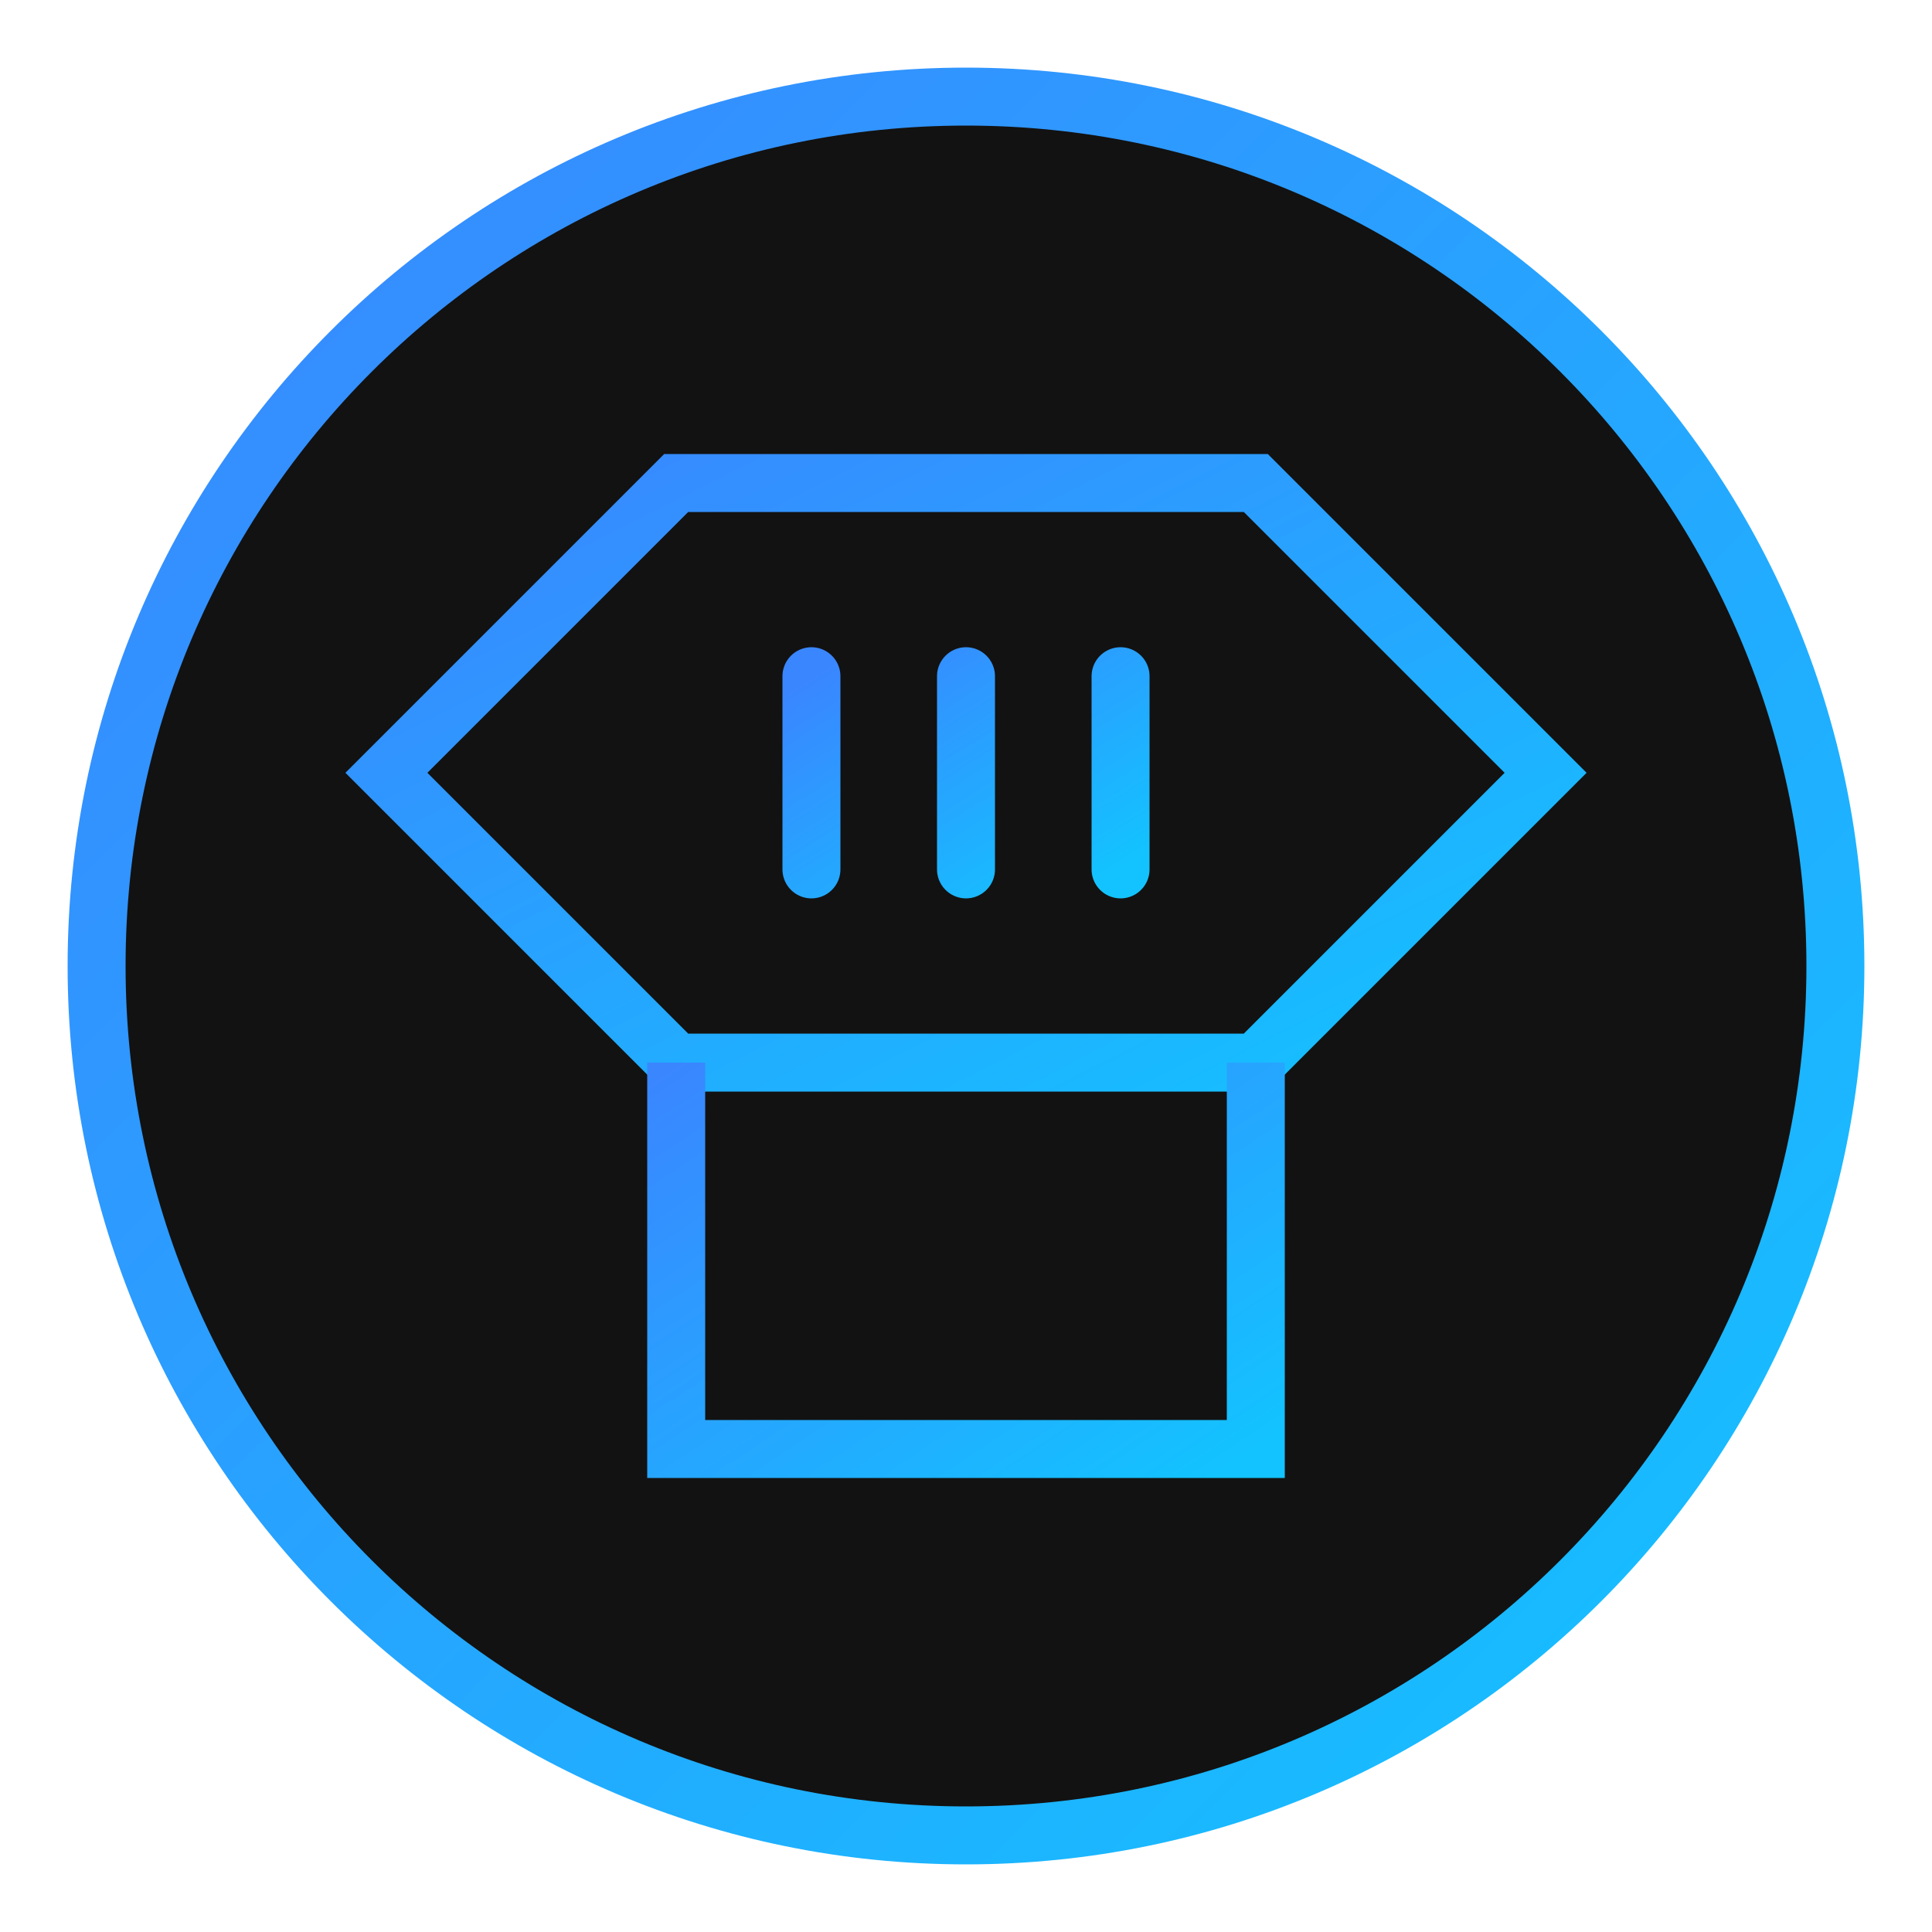
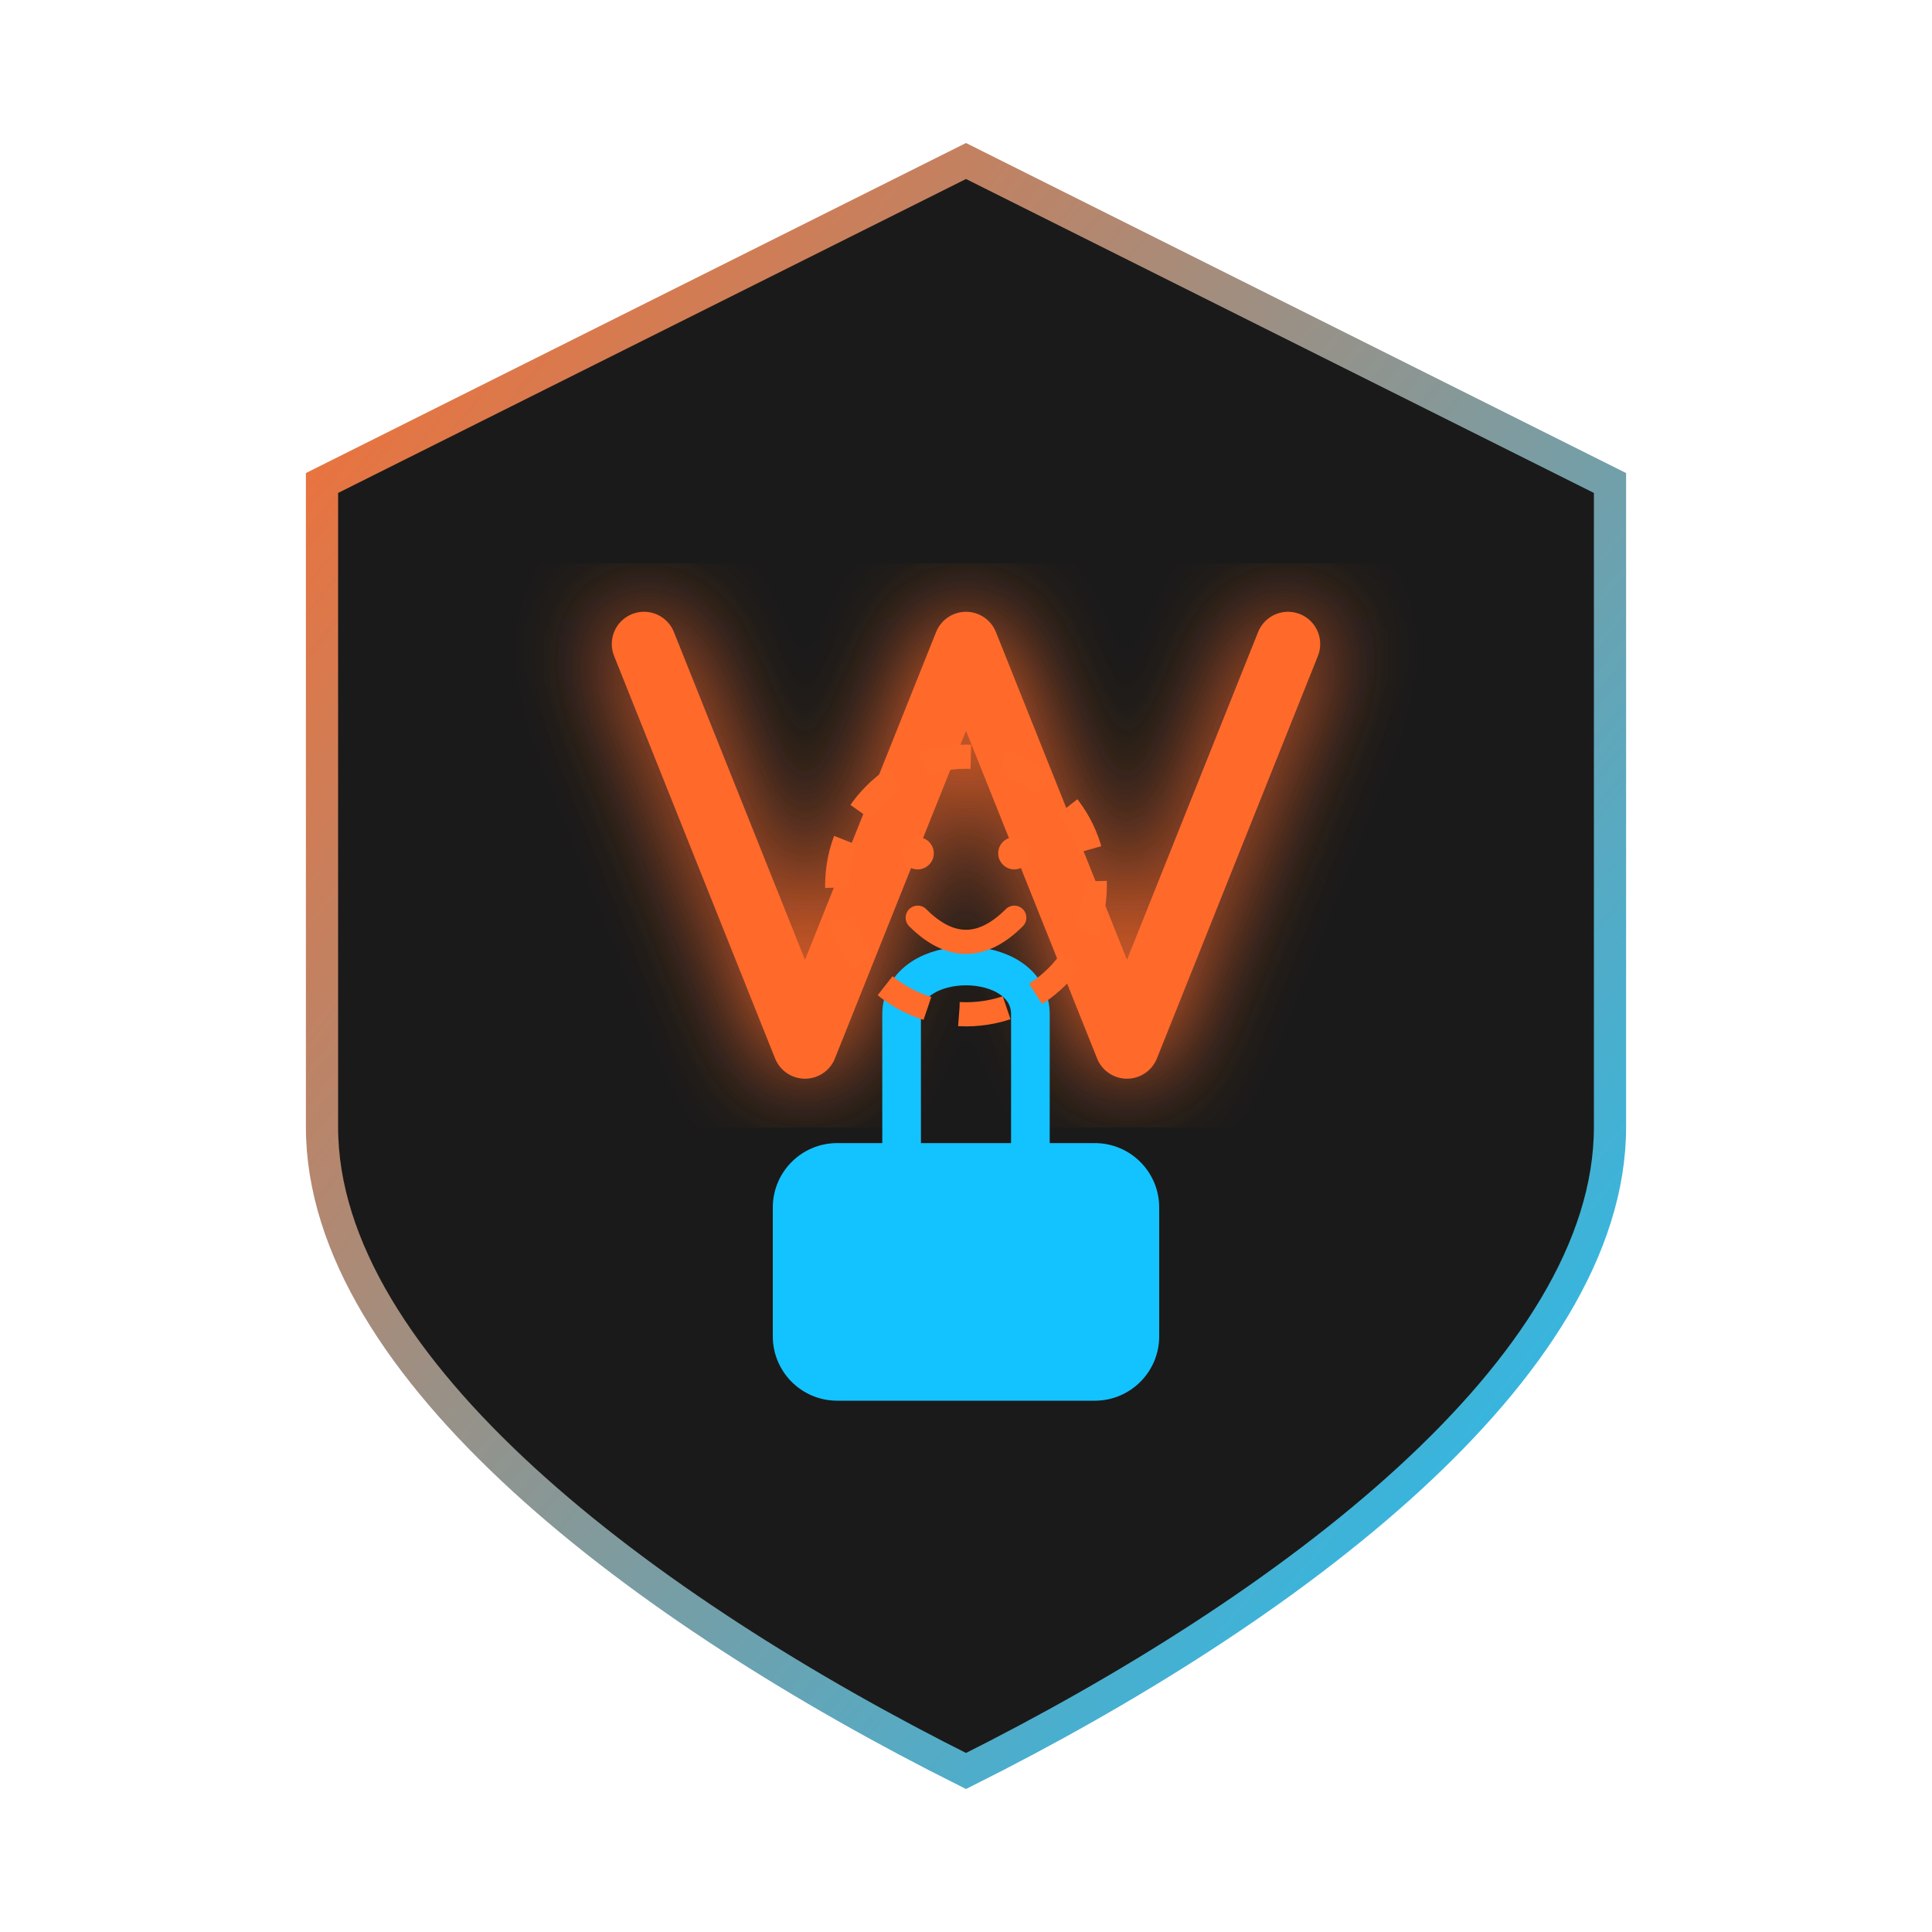
- <svg xmlns="http://www.w3.org/2000/svg" viewBox="0 0 100 100" width="100" height="100">
+ <svg xmlns="http://www.w3.org/2000/svg" width="120" height="120" viewBox="0 0 120 120">
  <defs>
-     <linearGradient id="gradient" x1="0%" y1="0%" x2="100%" y2="100%">
-       <stop offset="0%" stop-color="#3a86ff" />
+     <linearGradient id="logoGradient" x1="0%" y1="0%" x2="100%" y2="100%">
+       <stop offset="0%" stop-color="#FF6B2B" />
      <stop offset="100%" stop-color="#13C3FF" />
    </linearGradient>
+     <filter id="glow" x="-20%" y="-20%" width="140%" height="140%">
+       <feGaussianBlur stdDeviation="3" result="blur" />
+       <feComposite in="SourceGraphic" in2="blur" operator="over" />
+     </filter>
  </defs>
-   <circle cx="50" cy="50" r="45" fill="#121212" stroke="url(#gradient)" stroke-width="3" />
-   <path d="M20 40 L35 25 L65 25 L80 40 L65 55 L35 55 Z" fill="none" stroke="url(#gradient)" stroke-width="3" />
-   <path d="M35 55 L35 75 L65 75 L65 55" fill="none" stroke="url(#gradient)" stroke-width="3" />
-   <path d="M42 35 L42 45 M50 35 L50 45 M58 35 L58 45" fill="none" stroke="url(#gradient)" stroke-width="3" stroke-linecap="round" />
-   <path d="M42 65 L58 65" fill="none" stroke="url(#gradient)" stroke-width="3" stroke-linecap="round" />
+   <path d="M60 10 L100 30 L100 70 C100 85 80 100 60 110 C40 100 20 85 20 70 L20 30 Z" fill="#1A1A1A" stroke="url(#logoGradient)" stroke-width="2" />
+   <g filter="url(#glow)">
+     <path d="M40 40 L50 65 L60 40 L70 65 L80 40" fill="none" stroke="#FF6B2B" stroke-width="4" stroke-linecap="round" stroke-linejoin="round" />
+   </g>
+   <g transform="translate(60, 75) scale(0.8)">
+     <rect x="-15" y="-5" width="30" height="20" rx="5" ry="5" fill="#13C3FF" />
+     <path d="M-5 -5 L-5 -15 C-5 -20 5 -20 5 -15 L5 -5" fill="none" stroke="#13C3FF" stroke-width="3" stroke-linecap="round" />
+   </g>
+   <g transform="translate(60, 55)">
+     <circle cx="0" cy="0" r="8" fill="none" stroke="#FF6B2B" stroke-width="1.5" stroke-dasharray="3,2" />
+     <circle cx="-3" cy="-2" r="1" fill="#FF6B2B" />
+     <circle cx="3" cy="-2" r="1" fill="#FF6B2B" />
+     <path d="M-3 2 C-1 4 1 4 3 2" fill="none" stroke="#FF6B2B" stroke-width="1.5" stroke-linecap="round" />
+   </g>
</svg>
